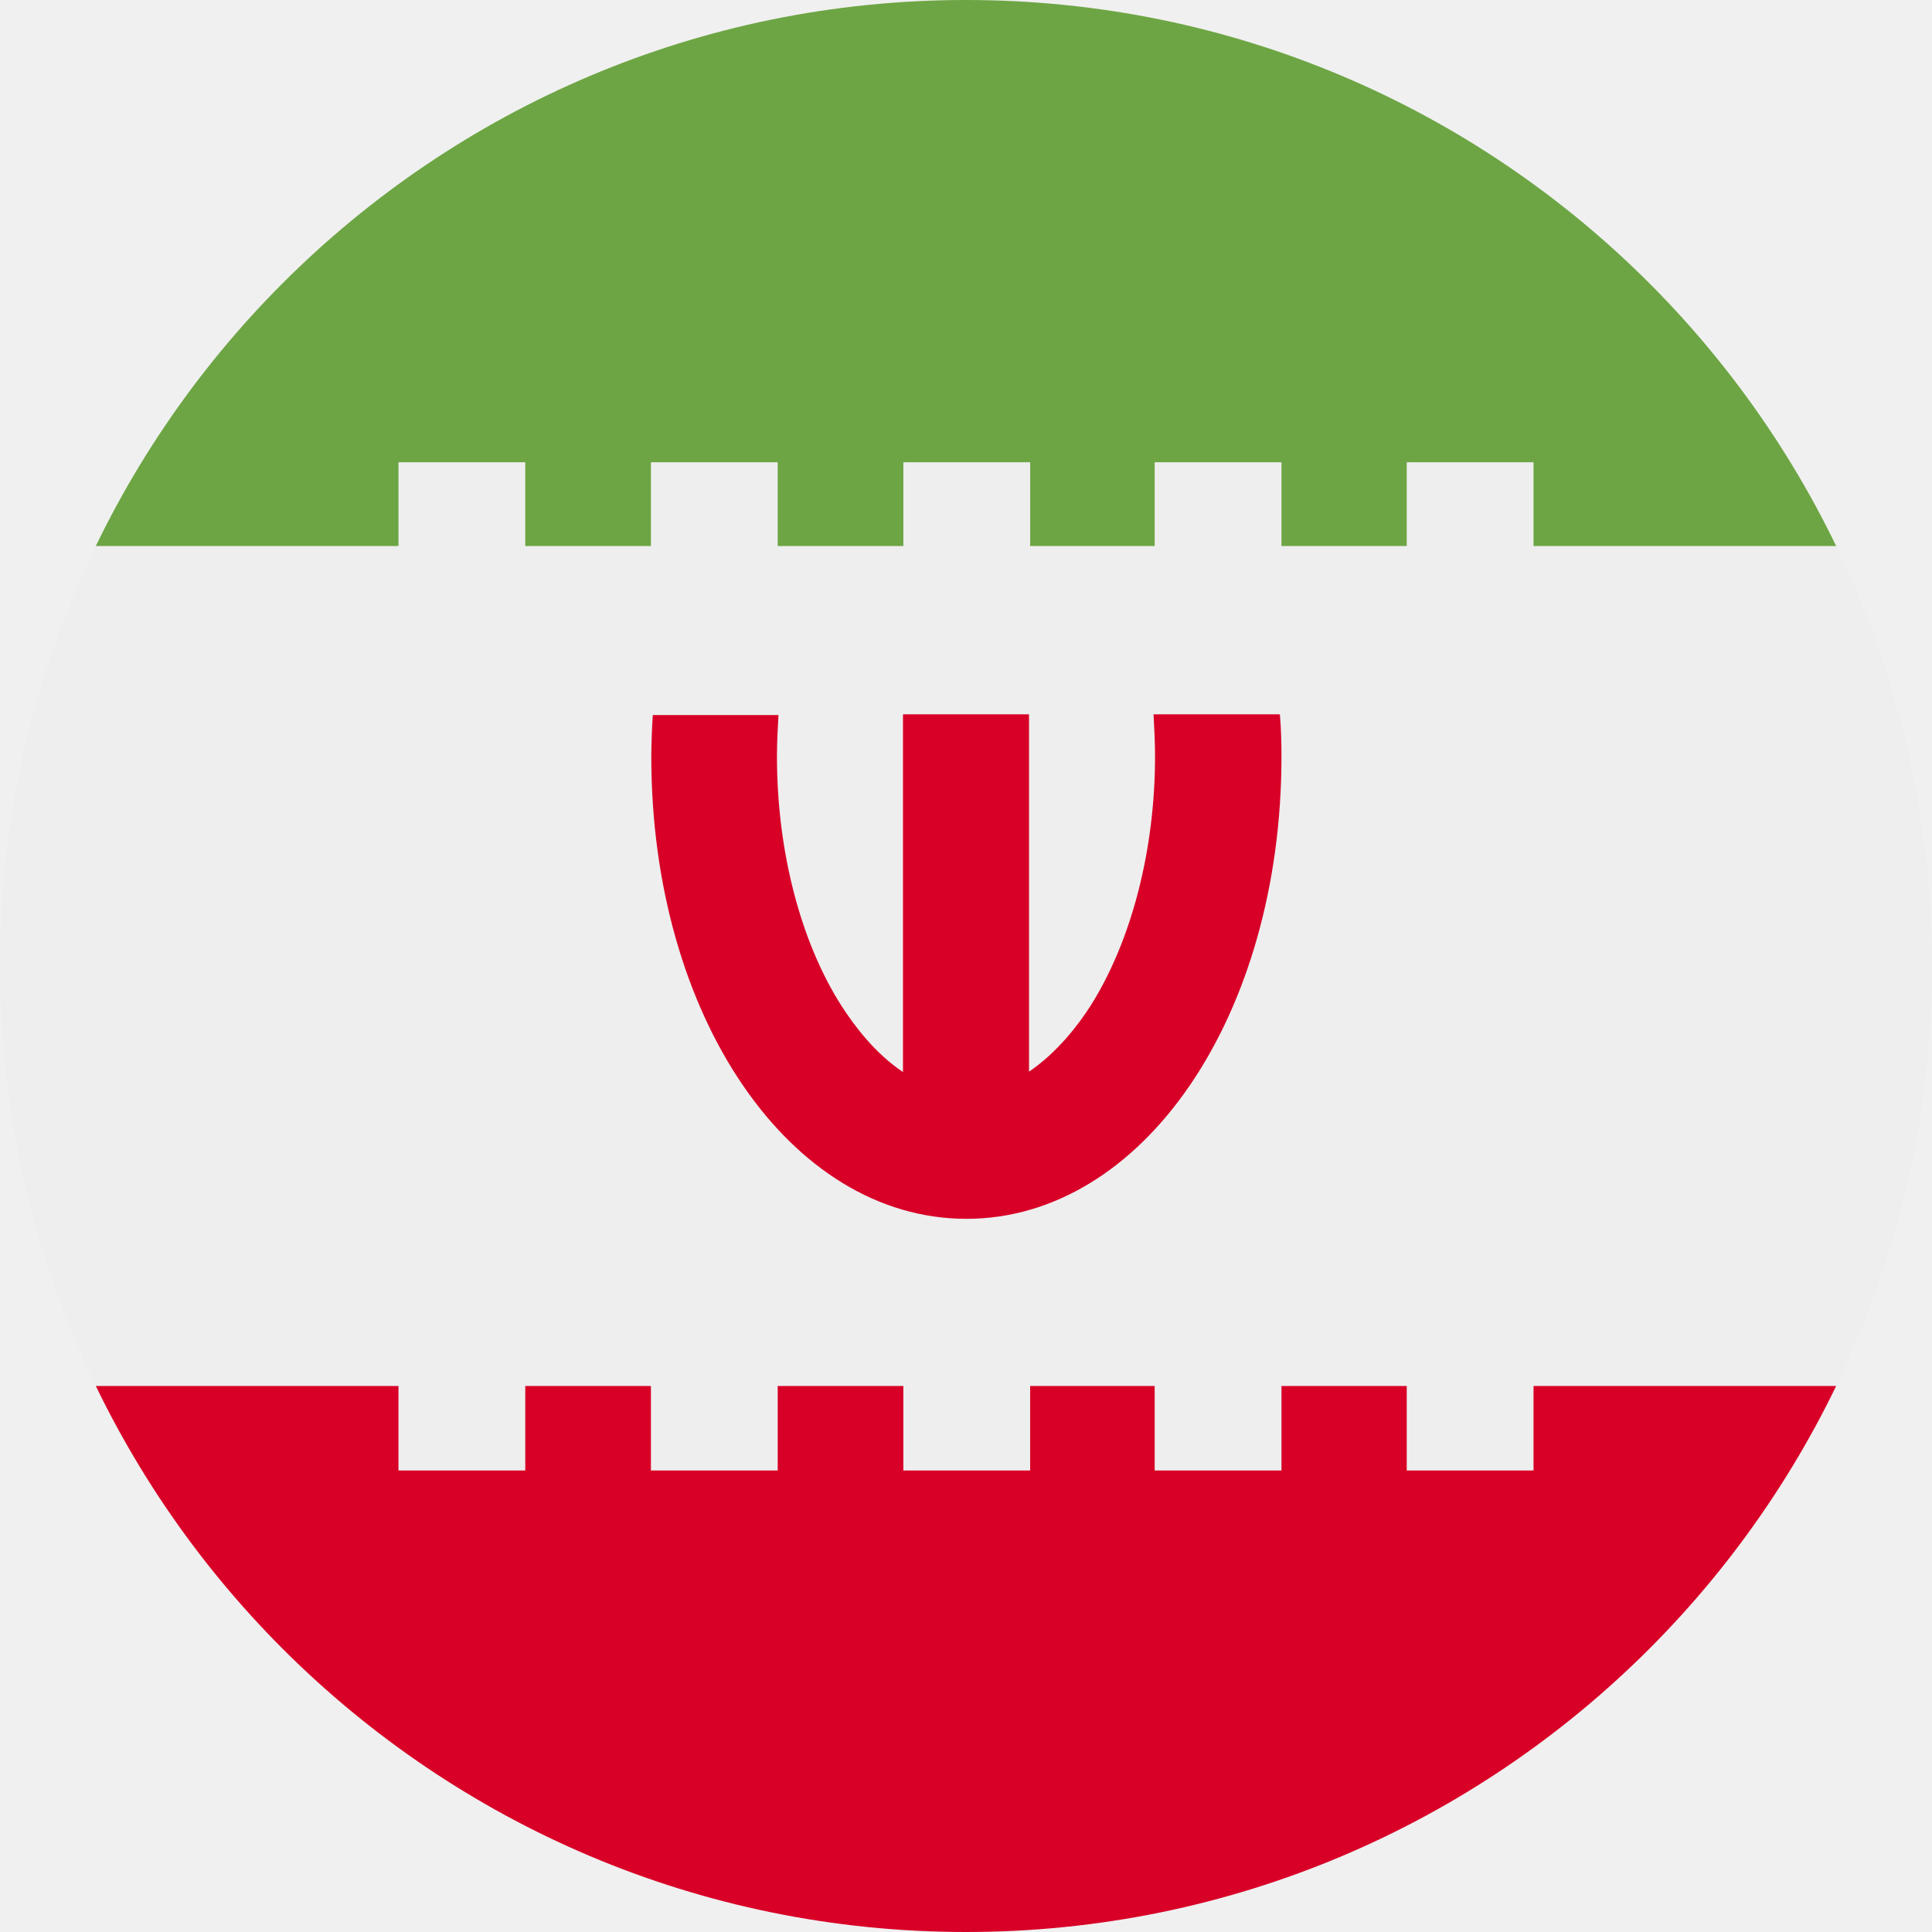
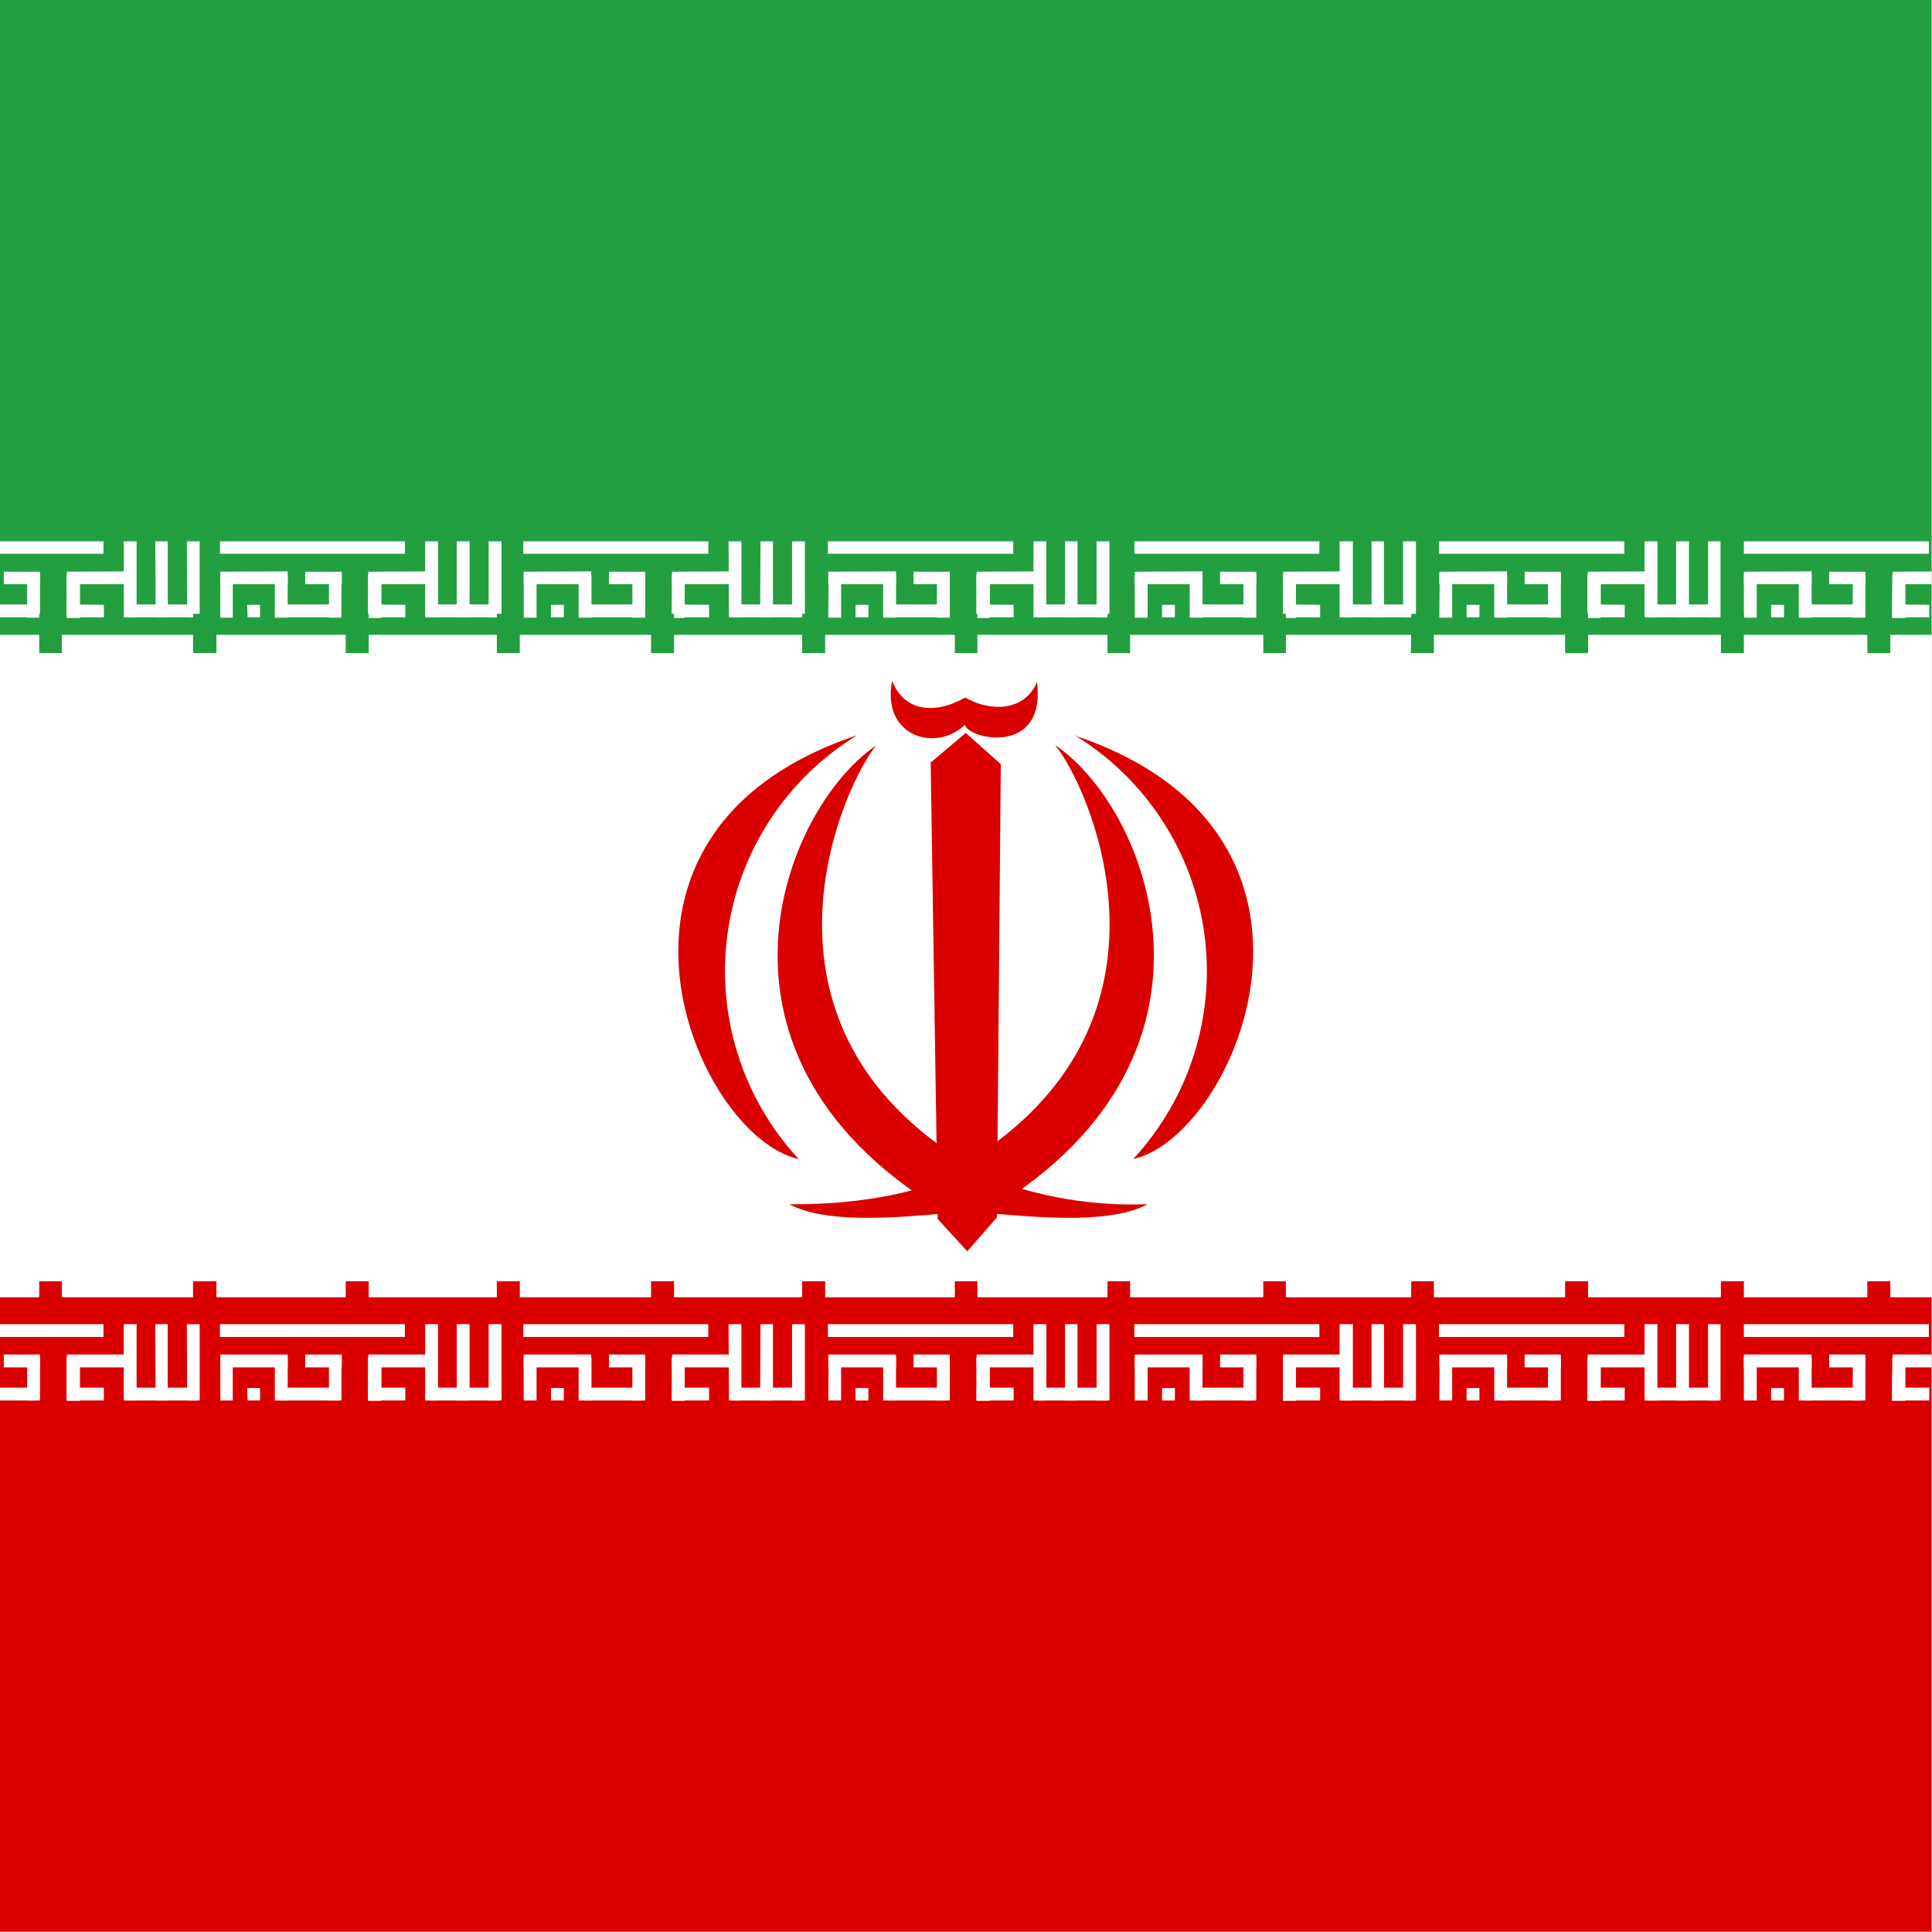
- <svg xmlns="http://www.w3.org/2000/svg" width="512" height="512" viewBox="0 0 512 512">
-   <mask id="a">
-     <circle cx="256" cy="256" r="256" fill="#fff" />
-   </mask>
-   <g mask="url(#a)">
-     <path fill="#eee" d="M0 144.7 258.8 39.6 512 144.7v222.6L257 493 0 367.3z" />
-     <path fill="#6da544" d="M0 0v144.7h105.6v-22.2h33.6v22.2h33.3v-22.2h33.6v22.2h33.3v-22.2H273v22.2h33v-22.2h33.6v22.2h33.2v-22.2h33.6v22.2H512V0z" />
-     <path fill="#d80027" d="M0 367.3V512h512V367.3H406.4v22.4h-33.6v-22.4h-33.2v22.4H306v-22.4h-33v22.4h-33.6v-22.4h-33.3v22.4h-33.6v-22.4h-33.3v22.4h-33.6v-22.4zm339.1-178h-33.4c.2 3.7.4 7.4.4 11.1 0 24.8-6.2 48.8-17 66-3.3 5.2-9 12.6-16.4 17.6v-94.7h-33.4v94.8c-7.5-5-13-12.4-16.4-17.7-10.8-17-17-41-17-65.9 0-3.7.2-7.4.4-11H173a190 190 0 0 0-.4 11c0 68.7 36.7 122.5 83.5 122.5s83.5-53.8 83.5-122.5c0-3.7-.1-7.4-.4-11z" />
+ <svg xmlns="http://www.w3.org/2000/svg" width="512" height="512" id="flag-icons-ir" viewBox="0 0 512 512">
+   <defs>
+     <clipPath id="ir-a">
+       <path fill-opacity=".7" d="M186 0h496v496H186z" />
+     </clipPath>
+   </defs>
+   <g fill-rule="evenodd" clip-path="url(#ir-a)" transform="translate(-192)scale(1.0321)">
+     <path fill="#fff" d="M0 0h868.1v496H0z" />
+     <path fill="#da0000" d="M0 333.1h868.1v163H0z" />
+     <g fill="#fff" stroke-width="1pt">
+       <path d="M165 340h47.6v3.3H165zm7.1 16.4h3.3v3.2H172zm40.6-.1v3.3h-9.5v-3.3zm5.1-16.3h3.3v19.6h-3.3z" />
+       <path d="M236.7 356.3v3.3h-18v-3.3zm-33.5-7.6h3.3v10.9h-3.3z" />
+       <path d="M234 340h3.3v19.6h-3.2zm-8.1 0h3.2v19.6H226zm-43.4 7.8v3.3H165v-3.3zm38 0v3.3h-17.3v-3.3z" />
+       <path d="M203.2 348.6h3.3v11h-3.3z" />
+       <path d="M203.2 348.6h3.3v11h-3.3z" />
+       <path d="M203.2 348.6h3.3v11h-3.3zm-38 0h3.2v11H165zm27.8 0h3.3v11H193zm-13.8 0h3.3v11h-3.3z" />
+       <path d="M195.3 356.3v3.3h-14.7v-3.3zm1-8.5v3.3H187v-3.3z" />
+     </g>
+     <g fill="#fff" stroke-width="1pt">
+       <path d="M87 340h47.5v3.3H86.9zm7 16.4h3.3v3.2H94zm40.6-.1v3.3h-9.5v-3.3zm5.1-16.3h3.3v19.6h-3.3z" />
+       <path d="M158.6 356.3v3.3h-18v-3.3zm-33.5-7.6h3.3v10.9H125z" />
+       <path d="M156 340h3.2v19.6H156zm-8.2 0h3.3v19.6h-3.3zm-43.4 7.8v3.3H87v-3.3zm38 0v3.3h-17.3v-3.3z" />
+       <path d="M125.1 348.6h3.3v11H125z" />
+       <path d="M125.1 348.6h3.3v11H125z" />
+       <path d="M125.1 348.6h3.3v11H125zm-38 0h3.2v11H87zm27.8 0h3.3v11H115zm-13.8 0h3.3v11H101z" />
+       <path d="M117.2 356.3v3.3h-14.6v-3.3zm1-8.5v3.3H109v-3.3z" />
+     </g>
+     <g fill="#fff" stroke-width="1pt">
+       <path d="M242.5 340H290v3.3h-47.5zm7 16.4h3.3v3.2h-3.2zm40.6-.1v3.3h-9.5v-3.3zm5.1-16.3h3.3v19.6h-3.3z" />
+       <path d="M314.2 356.3v3.3h-18v-3.3zm-33.6-7.6h3.3v10.9h-3.3z" />
+       <path d="M311.5 340h3.3v19.6h-3.3zm-8.2 0h3.3v19.6h-3.3zm-43.4 7.8v3.3h-17.3v-3.3zm38 0v3.3h-17.3v-3.3z" />
+       <path d="M280.6 348.6h3.3v11h-3.3z" />
+       <path d="M280.6 348.6h3.3v11h-3.3z" />
+       <path d="M280.6 348.6h3.3v11h-3.3zm-38 0h3.2v11h-3.2zm27.9 0h3.2v11h-3.2zm-13.9 0h3.3v11h-3.3z" />
+       <path d="M272.8 356.3v3.3H258v-3.3zm1-8.5v3.3h-9.4v-3.3z" />
+     </g>
+     <g fill="#fff" stroke-width="1pt">
+       <path d="M789.3 340h47.5v3.3h-47.5zm7 16.4h3.3v3.2h-3.2zm40.6-.1v3.3h-9.5v-3.3zm5.2-16.3h3.2v19.6h-3.2z" />
+       <path d="M861 356.3v3.3h-18v-3.3zm-33.6-7.6h3.3v10.9h-3.3z" />
+       <path d="M858.3 340h3.3v19.6h-3.3zm-8.2 0h3.3v19.6H850zm-43.4 7.8v3.3h-17.3v-3.3zm38 0v3.3h-17.3v-3.3z" />
+       <path d="M827.4 348.6h3.3v11h-3.3z" />
+       <path d="M827.4 348.6h3.3v11h-3.3z" />
+       <path d="M827.4 348.6h3.3v11h-3.3zm-38 0h3.2v11h-3.2zm27.9 0h3.3v11h-3.3zm-13.8 0h3.2v11h-3.3z" />
+       <path d="M819.6 356.3v3.3h-14.7v-3.3zm1-8.5v3.3h-9.4v-3.3z" />
+     </g>
+     <g fill="#fff" stroke-width="1pt">
+       <path d="M320.4 340h47.5v3.3h-47.5zm7.1 16.4h3.3v3.2h-3.3zm40.6-.1v3.3h-9.5v-3.3zm5-16.3h3.3v19.6h-3.2z" />
+       <path d="M392.1 356.3v3.3h-18v-3.3zm-33.5-7.6h3.2v10.9h-3.2z" />
+       <path d="M389.4 340h3.3v19.6h-3.3zm-8.1 0h3.2v19.6h-3.3zm-43.5 7.8v3.3h-17.3v-3.3zm38.1 0v3.3h-17.3v-3.3z" />
+       <path d="M358.6 348.6h3.2v11h-3.2z" />
+       <path d="M358.6 348.6h3.2v11h-3.2z" />
+       <path d="M358.6 348.6h3.2v11h-3.2zm-38.1 0h3.3v11h-3.3zm27.9 0h3.3v11h-3.3zm-13.8 0h3.3v11h-3.3z" />
+       <path d="M350.7 356.3v3.3H336v-3.3zm1-8.5v3.3h-9.3v-3.3z" />
+     </g>
+     <g fill="#fff" stroke-width="1pt">
+       <path d="M398.6 340h47.6v3.3h-47.6zm7.1 16.4h3.3v3.2h-3.3zm40.6-.1v3.3h-9.5v-3.3zm5.1-16.3h3.3v19.6h-3.3z" />
+       <path d="M470.3 356.3v3.3h-18v-3.3zm-33.5-7.6h3.3v10.9h-3.3z" />
+       <path d="M467.6 340h3.3v19.6h-3.3zm-8.1 0h3.2v19.6h-3.2zm-43.4 7.8v3.3h-17.4v-3.3zm38 0v3.3h-17.3v-3.3z" />
+       <path d="M436.8 348.6h3.3v11h-3.3z" />
+       <path d="M436.8 348.6h3.3v11h-3.3z" />
+       <path d="M436.8 348.6h3.3v11h-3.3zm-38 0h3.2v11h-3.3zm27.8 0h3.3v11h-3.3zm-13.8 0h3.3v11h-3.3z" />
+       <path d="M429 356.3v3.3h-14.7v-3.3zm.9-8.5v3.3h-9.3v-3.3z" />
+     </g>
+     <path fill="#239f40" d="M0 0h868.1v163H0z" />
+     <g fill="#fff" stroke-width="1pt">
+       <path d="M477.3 340h47.5v3.3h-47.5zm7.1 16.4h3.3v3.2h-3.3zm40.6-.1v3.3h-9.5v-3.3zm5-16.3h3.4v19.6H530z" />
+       <path d="M549 356.3v3.3h-18v-3.3zm-33.5-7.6h3.2v10.9h-3.2z" />
+       <path d="M546.3 340h3.3v19.6h-3.3zm-8.1 0h3.2v19.6h-3.2zm-43.4 7.8v3.3h-17.4v-3.3zm38 0v3.3h-17.3v-3.3z" />
+       <path d="M515.5 348.6h3.2v11h-3.2z" />
+       <path d="M515.5 348.6h3.2v11h-3.2z" />
+       <path d="M515.5 348.6h3.2v11h-3.2zm-38.1 0h3.3v11h-3.3zm27.9 0h3.3v11h-3.3zm-13.8 0h3.3v11h-3.3z" />
+       <path d="M507.6 356.3v3.3h-14.7v-3.3zm1-8.5v3.3h-9.3v-3.3z" />
+     </g>
+     <g fill="#fff" stroke-width="1pt">
+       <path d="M555.5 340h47.6v3.3h-47.6zm7.1 16.4h3.3v3.2h-3.3zm40.6-.1v3.3h-9.5v-3.3zm5.1-16.3h3.3v19.6h-3.3z" />
+       <path d="M627.2 356.3v3.3h-18v-3.3zm-33.5-7.6h3.3v10.9h-3.3z" />
+       <path d="M624.6 340h3.2v19.6h-3.2zm-8.2 0h3.3v19.6h-3.3zm-43.4 7.8v3.3h-17.4v-3.3zm38 0v3.3h-17.3v-3.3z" />
+       <path d="M593.7 348.6h3.3v11h-3.3z" />
+       <path d="M593.7 348.6h3.3v11h-3.3z" />
+       <path d="M593.7 348.6h3.3v11h-3.3zm-38 0h3.2v11h-3.3zm27.8 0h3.3v11h-3.3zm-13.8 0h3.3v11h-3.3z" />
+       <path d="M585.8 356.3v3.3h-14.6v-3.3zm1-8.5v3.3h-9.3v-3.3z" />
+     </g>
+     <g fill="#fff" stroke-width="1pt">
+       <path d="M633.8 340h47.5v3.3h-47.5zm7 16.4h3.3v3.2h-3.3zm40.6-.1v3.3H672v-3.3zm5.1-16.3h3.3v19.6h-3.3z" />
+       <path d="M705.5 356.3v3.3h-18v-3.3zm-33.6-7.6h3.3v10.9h-3.3z" />
+       <path d="M702.8 340h3.3v19.6h-3.3zm-8.2 0h3.3v19.6h-3.3zm-43.4 7.8v3.3h-17.4v-3.3zm38 0v3.3H672v-3.3z" />
+       <path d="M672 348.6h3.2v11h-3.3z" />
+       <path d="M672 348.6h3.2v11h-3.3z" />
+       <path d="M672 348.6h3.2v11h-3.3zm-38.2 0h3.3v11h-3.3zm28 0h3.2v11h-3.3zm-13.9 0h3.3v11h-3.3z" />
+       <path d="M664 356.3v3.3h-14.6v-3.3zm1-8.5v3.3h-9.3v-3.3z" />
+     </g>
+     <g fill="#fff" stroke-width="1pt">
+       <path d="M712.4 340H760v3.3h-47.6zm7.1 16.4h3.3v3.2h-3.3zm40.6-.1v3.3h-9.5v-3.3zm5.1-16.3h3.3v19.6h-3.3z" />
+       <path d="M784.1 356.3v3.3h-18v-3.3zm-33.5-7.6h3.3v10.9h-3.3z" />
+       <path d="M781.5 340h3.2v19.6h-3.2zm-8.2 0h3.3v19.6h-3.3zm-43.4 7.8v3.3h-17.4v-3.3zm38 0v3.3h-17.3v-3.3z" />
+       <path d="M750.6 348.6h3.3v11h-3.3z" />
+       <path d="M750.6 348.6h3.3v11h-3.3z" />
+       <path d="M750.6 348.6h3.3v11h-3.3zm-38 0h3.2v11h-3.3zm27.8 0h3.3v11h-3.3zm-13.8 0h3.3v11h-3.3z" />
+       <path d="M742.7 356.3v3.3h-14.6v-3.3zm1-8.5v3.3h-9.3v-3.3z" />
+     </g>
+     <g fill="#fff" stroke-width="1pt">
+       <path d="M8 340h47.5v3.3H7.9zm7 16.4h3.3v3.2H15zm40.6-.1v3.3H46v-3.3zm5.1-16.3H64v19.6h-3.3z" />
+       <path d="M79.6 356.3v3.3h-18v-3.3zm-33.5-7.6h3.3v10.9H46z" />
+       <path d="M77 340h3.2v19.6H77zm-8.2 0H72v19.6h-3.2zm-43.4 7.8v3.3H8v-3.3zm38 0v3.3H46.1v-3.3z" />
+       <path d="M46 348.6h3.4v11H46z" />
+       <path d="M46 348.6h3.4v11H46z" />
+       <path d="M46 348.6h3.4v11H46zm-38 0h3.3v11H8zm28 0h3.2v11h-3.3zm-14 0h3.4v11H22z" />
+       <path d="M38.2 356.3v3.3H23.5v-3.3zm1-8.5v3.3h-9.3v-3.3z" />
+     </g>
+     <g fill="#fff" stroke-width="1pt">
+       <path d="M165 139h47.6v3.2H165zm7.1 16.3h3.3v3.2H172zm40.6 0v3.2h-9.5v-3.3zm5.1-16.3h3.3v19.5h-3.3z" />
+       <path d="M236.7 155.2v3.3h-18v-3.3zm-33.5-7.6h3.3v11h-3.3z" />
+       <path d="M234 139h3.3v19.5h-3.2zm-8.1 0h3.2v19.5H226zm-43.4 7.7v3.3H165v-3.2zm38 0v3.3h-17.3v-3.2z" />
+       <path d="M203.2 147.6h3.3v11h-3.3z" />
+       <path d="M203.2 147.6h3.3v11h-3.3z" />
+       <path d="M203.2 147.6h3.3v11h-3.3zm-38 0h3.2v11H165zm27.8 0h3.3v11H193zm-13.8 0h3.3v11h-3.3z" />
+       <path d="M195.3 155.2v3.3h-14.7v-3.3zm1-8.4v3.2H187v-3.2z" />
+     </g>
+     <g fill="#fff" stroke-width="1pt">
+       <path d="M87 139h47.5v3.2H86.9zm7 16.3h3.3v3.2H94zm40.6 0v3.2h-9.5v-3.3zm5.1-16.3h3.3v19.5h-3.3z" />
+       <path d="M158.6 155.2v3.3h-18v-3.3zm-33.5-7.6h3.3v11H125z" />
+       <path d="M156 139h3.2v19.5H156zm-8.2 0h3.3v19.5h-3.3zm-43.4 7.7v3.3H87v-3.2zm38 0v3.3h-17.3v-3.2z" />
+       <path d="M125.1 147.6h3.3v11H125z" />
+       <path d="M125.1 147.6h3.3v11H125z" />
+       <path d="M125.1 147.6h3.3v11H125zm-38 0h3.2v11H87zm27.8 0h3.3v11H115zm-13.8 0h3.3v11H101z" />
+       <path d="M117.2 155.2v3.3h-14.6v-3.3zm1-8.4v3.2H109v-3.2z" />
+     </g>
+     <g fill="#fff" stroke-width="1pt">
+       <path d="M242.5 139H290v3.2h-47.5zm7 16.3h3.3v3.2h-3.2zm40.6 0v3.2h-9.5v-3.3zm5.1-16.3h3.3v19.5h-3.3z" />
+       <path d="M314.2 155.2v3.3h-18v-3.3zm-33.6-7.6h3.3v11h-3.3z" />
+       <path d="M311.5 139h3.3v19.5h-3.3zm-8.2 0h3.3v19.5h-3.3zm-43.4 7.7v3.3h-17.3v-3.2zm38 0v3.3h-17.3v-3.2z" />
+       <path d="M280.6 147.6h3.3v11h-3.3z" />
+       <path d="M280.6 147.6h3.3v11h-3.3z" />
+       <path d="M280.6 147.6h3.3v11h-3.3zm-38 0h3.2v11h-3.2zm27.9 0h3.2v11h-3.2zm-13.9 0h3.3v11h-3.3z" />
+       <path d="M272.8 155.2v3.3H258v-3.3zm1-8.4v3.2h-9.4v-3.2z" />
+     </g>
+     <g fill="#fff" stroke-width="1pt">
+       <path d="M789.3 139h47.5v3.2h-47.5zm7 16.3h3.3v3.2h-3.2zm40.6 0v3.2h-9.5v-3.3zm5.2-16.3h3.2v19.5h-3.2z" />
+       <path d="M861 155.2v3.3h-18v-3.3zm-33.6-7.6h3.3v11h-3.3z" />
+       <path d="M858.3 139h3.3v19.5h-3.3zm-8.2 0h3.3v19.5H850zm-43.4 7.7v3.3h-17.3v-3.2zm38 0v3.3h-17.3v-3.2z" />
+       <path d="M827.4 147.6h3.3v11h-3.3z" />
+       <path d="M827.4 147.6h3.3v11h-3.3z" />
+       <path d="M827.4 147.6h3.3v11h-3.3zm-38 0h3.2v11h-3.2zm27.9 0h3.3v11h-3.3zm-13.8 0h3.2v11h-3.3z" />
+       <path d="M819.6 155.2v3.3h-14.7v-3.3zm1-8.4v3.2h-9.4v-3.2z" />
+     </g>
+     <g fill="#fff" stroke-width="1pt">
+       <path d="M320.4 139h47.5v3.2h-47.5zm7.1 16.3h3.3v3.2h-3.3zm40.6 0v3.2h-9.5v-3.3zm5-16.3h3.3v19.5h-3.2z" />
+       <path d="M392.1 155.2v3.3h-18v-3.3zm-33.5-7.6h3.2v11h-3.2z" />
+       <path d="M389.4 139h3.3v19.5h-3.3zm-8.1 0h3.2v19.5h-3.3zm-43.5 7.7v3.3h-17.3v-3.2zm38.1 0v3.3h-17.3v-3.2z" />
+       <path d="M358.6 147.6h3.2v11h-3.2z" />
+       <path d="M358.6 147.6h3.2v11h-3.2z" />
+       <path d="M358.6 147.6h3.2v11h-3.2zm-38.1 0h3.3v11h-3.3zm27.9 0h3.3v11h-3.3zm-13.8 0h3.3v11h-3.3z" />
+       <path d="M350.7 155.2v3.3H336v-3.3zm1-8.4v3.2h-9.3v-3.2z" />
+     </g>
+     <g fill="#fff" stroke-width="1pt">
+       <path d="M398.6 139h47.6v3.2h-47.6zm7.1 16.3h3.3v3.2h-3.3zm40.6 0v3.2h-9.5v-3.3zm5.1-16.3h3.3v19.5h-3.3z" />
+       <path d="M470.3 155.2v3.3h-18v-3.3zm-33.5-7.6h3.3v11h-3.3z" />
+       <path d="M467.6 139h3.3v19.5h-3.3zm-8.1 0h3.2v19.5h-3.2zm-43.4 7.7v3.3h-17.4v-3.2zm38 0v3.3h-17.3v-3.2z" />
+       <path d="M436.8 147.6h3.3v11h-3.3z" />
+       <path d="M436.8 147.6h3.3v11h-3.3z" />
+       <path d="M436.8 147.6h3.3v11h-3.3zm-38 0h3.2v11h-3.3zm27.8 0h3.3v11h-3.3zm-13.8 0h3.3v11h-3.3z" />
+       <path d="M429 155.2v3.3h-14.7v-3.3zm.9-8.4v3.2h-9.3v-3.2z" />
+     </g>
+     <g fill="#fff" stroke-width="1pt">
+       <path d="M477.3 139h47.5v3.2h-47.5zm7.1 16.3h3.3v3.2h-3.3zm40.6 0v3.2h-9.5v-3.3zm5-16.3h3.4v19.5H530z" />
+       <path d="M549 155.2v3.3h-18v-3.3zm-33.5-7.6h3.2v11h-3.2z" />
+       <path d="M546.3 139h3.3v19.5h-3.3zm-8.1 0h3.2v19.5h-3.2zm-43.4 7.7v3.3h-17.4v-3.2zm38 0v3.3h-17.3v-3.2z" />
+       <path d="M515.5 147.6h3.2v11h-3.2z" />
+       <path d="M515.5 147.6h3.2v11h-3.2z" />
+       <path d="M515.5 147.6h3.2v11h-3.2zm-38.1 0h3.3v11h-3.3zm27.9 0h3.3v11h-3.3zm-13.8 0h3.3v11h-3.3z" />
+       <path d="M507.6 155.2v3.3h-14.7v-3.3zm1-8.4v3.2h-9.3v-3.2z" />
+     </g>
+     <g fill="#fff" stroke-width="1pt">
+       <path d="M555.5 139h47.6v3.2h-47.6zm7.1 16.3h3.3v3.2h-3.3zm40.6 0v3.2h-9.5v-3.3zm5.1-16.3h3.3v19.5h-3.3z" />
+       <path d="M627.2 155.2v3.3h-18v-3.3zm-33.5-7.6h3.3v11h-3.3z" />
+       <path d="M624.6 139h3.2v19.5h-3.2zm-8.2 0h3.3v19.5h-3.3zm-43.4 7.7v3.3h-17.4v-3.2zm38 0v3.3h-17.3v-3.2z" />
+       <path d="M593.7 147.6h3.3v11h-3.3z" />
+       <path d="M593.7 147.6h3.3v11h-3.3z" />
+       <path d="M593.7 147.6h3.3v11h-3.3zm-38 0h3.2v11h-3.3zm27.8 0h3.3v11h-3.3zm-13.8 0h3.3v11h-3.3z" />
+       <path d="M585.8 155.2v3.3h-14.6v-3.3zm1-8.4v3.2h-9.3v-3.2z" />
+     </g>
+     <g fill="#fff" stroke-width="1pt">
+       <path d="M633.8 139h47.5v3.2h-47.5zm7 16.3h3.3v3.2h-3.3zm40.6 0v3.2H672v-3.3zm5.1-16.3h3.3v19.5h-3.3z" />
+       <path d="M705.5 155.2v3.3h-18v-3.3zm-33.6-7.6h3.3v11h-3.3z" />
+       <path d="M702.8 139h3.3v19.5h-3.3zm-8.2 0h3.3v19.5h-3.3zm-43.4 7.7v3.3h-17.4v-3.2zm38 0v3.3H672v-3.2z" />
+       <path d="M672 147.6h3.2v11h-3.3z" />
+       <path d="M672 147.6h3.2v11h-3.3z" />
+       <path d="M672 147.6h3.2v11h-3.3zm-38.2 0h3.3v11h-3.3zm28 0h3.2v11h-3.3zm-13.9 0h3.3v11h-3.3z" />
+       <path d="M664 155.2v3.3h-14.6v-3.3zm1-8.4v3.2h-9.3v-3.2z" />
+     </g>
+     <g fill="#fff" stroke-width="1pt">
+       <path d="M712.4 139H760v3.2h-47.6zm7.1 16.3h3.3v3.2h-3.3zm40.6 0v3.2h-9.5v-3.3zm5.1-16.3h3.3v19.5h-3.3z" />
+       <path d="M784.1 155.2v3.3h-18v-3.3zm-33.5-7.6h3.3v11h-3.3z" />
+       <path d="M781.5 139h3.2v19.5h-3.2zm-8.2 0h3.3v19.5h-3.3zm-43.4 7.7v3.3h-17.4v-3.2zm38 0v3.3h-17.3v-3.2z" />
+       <path d="M750.6 147.6h3.3v11h-3.3z" />
+       <path d="M750.6 147.6h3.3v11h-3.3z" />
+       <path d="M750.6 147.6h3.3v11h-3.3zm-38 0h3.2v11h-3.3zm27.8 0h3.3v11h-3.3zm-13.8 0h3.3v11h-3.3z" />
+       <path d="M742.7 155.2v3.3h-14.6v-3.3zm1-8.4v3.2h-9.3v-3.2z" />
+     </g>
+     <g fill="#fff" stroke-width="1pt">
+       <path d="M8 139h47.5v3.2H7.9zm7 16.3h3.3v3.2H15zm40.6 0v3.2H46v-3.3zm5.1-16.3H64v19.5h-3.3z" />
+       <path d="M79.6 155.2v3.3h-18v-3.3zm-33.5-7.6h3.3v11H46z" />
+       <path d="M77 139h3.2v19.5H77zm-8.2 0H72v19.5h-3.2zm-43.4 7.7v3.3H8v-3.2zm38 0v3.3H46.1v-3.2z" />
+       <path d="M46 147.6h3.4v11H46z" />
+       <path d="M46 147.6h3.4v11H46z" />
+       <path d="M46 147.6h3.4v11H46zm-38 0h3.3v11H8zm28 0h3.2v11h-3.3zm-14 0h3.4v11H22z" />
+       <path d="M38.2 155.2v3.3H23.5v-3.3zm1-8.4v3.2h-9.3v-3.2z" />
+     </g>
+     <path fill="#d90000" d="M119.3 329h5.9v10h-5.9zm155.5 0h5.9v10h-5.9zM0 329h5.8v10H0zm78.9 0h5.9v10h-5.9zm78.4 0h5.8v10h-5.8zm38.8 0h5.8v10h-5.8zm39.5 0h6v10h-6zm78 0h5.9v10h-5.9zm196.8 0h5.8v10h-5.8zm-157.2 0h5.9v10h-5.9zm38.8 0h5.9v10H392zm39.2 0h5.8v10h-5.8zm39.2 0h5.8v10h-5.8zm313 0h6v10h-6zm-235 0h5.8v10h-5.9zm39.5 0h5.9v10h-5.9zm40 0h5.9v10h-5.9zm37.6 0h5.9v10h-5.9zm40 0h5.9v10h-6zm39.2 0h5.8v10h-5.8zm116 0h5.8v10h-5.9zm-37.6 0h5.8v10h-5.8zm-783.8 0h5.9v10h-5.9z" />
+     <path fill="#239e3f" d="M119.3 157.6h5.9v10.1h-5.9zm155.5 0h5.9v10.1h-5.9zM0 157.6h5.8v10.1H0zm78.9 0h5.9v10.1h-5.9zm78.4 0h5.8v10.1h-5.8zm38.8 0h5.8v10.1h-5.8zm39.5 0h6v10.1h-6zm78 0h5.9v10.1h-5.9zm196.8 0h5.8v10.1h-5.8zm-157.2 0h5.9v10.1h-5.9zm38.8 0h5.9v10.1H392zm39.2 0h5.8v10.1h-5.8zm39.2 0h5.8v10.1h-5.8zm313 0h6v10.1h-6zm-235 0h5.8v10.1h-5.9zm39.5 0h5.9v10.1h-5.9zm40 0h5.9v10.1h-5.9zm37.6 0h5.9v10.1h-5.9zm40 0h5.9v10.1h-6zm39.2 0h5.8v10.1h-5.8zm116 0h5.8v10.1h-5.9zm-37.6 0h5.8v10.1h-5.8zm-783.8 0h5.9v10.1h-5.9z" />
+     <g fill="#da0000">
+       <path d="M457 191.4c8.3 10 33.5 65.5-15.2 101.9-22.9 17.2-8.7 18-8 21 36.8-19.6 48.8-46 48.5-69.8s-12.8-44.6-25.2-53.1z" />
+       <path d="M462 188.8a71 71 0 0 1 15 108.8c26.4-5.8 60-83.7-15.2-108.8zm-55.9 0a71 71 0 0 0-15 108.8c-26.5-5.8-60.1-83.7 15-108.8" />
+       <path d="M411 191.4c-8.2 10-33.5 65.5 15.2 101.9 22.9 17.2 8.7 18 8 21-36.7-19.6-48.8-46-48.5-69.8s12.9-44.6 25.3-53.1" />
+       <path d="M480.7 309.2a102 102 0 0 1-46-9c2.2 4.3 4 7 6.3 11.4 12.8 1.1 30.5 2.6 39.7-2.4m-92 0c14.4.2 32.6-2 46-9-2.2 4.3-4 7-6.3 11.4-12.8 1.1-30.5 2.6-39.7-2.4m26.4-134.4c3 7.7 10.6 8.9 18.8 4.3 6 3.6 15.2 3.8 18.4-4 2.4 19.2-17.8 14.7-18.5 11-7.5 7.2-21.5 3-18.7-11.3" />
+       <path d="m434.4 321.3 7.6-8.7 1-116.4-9-8-9 7.6 1.8 117.2z" />
+     </g>
  </g>
</svg>
